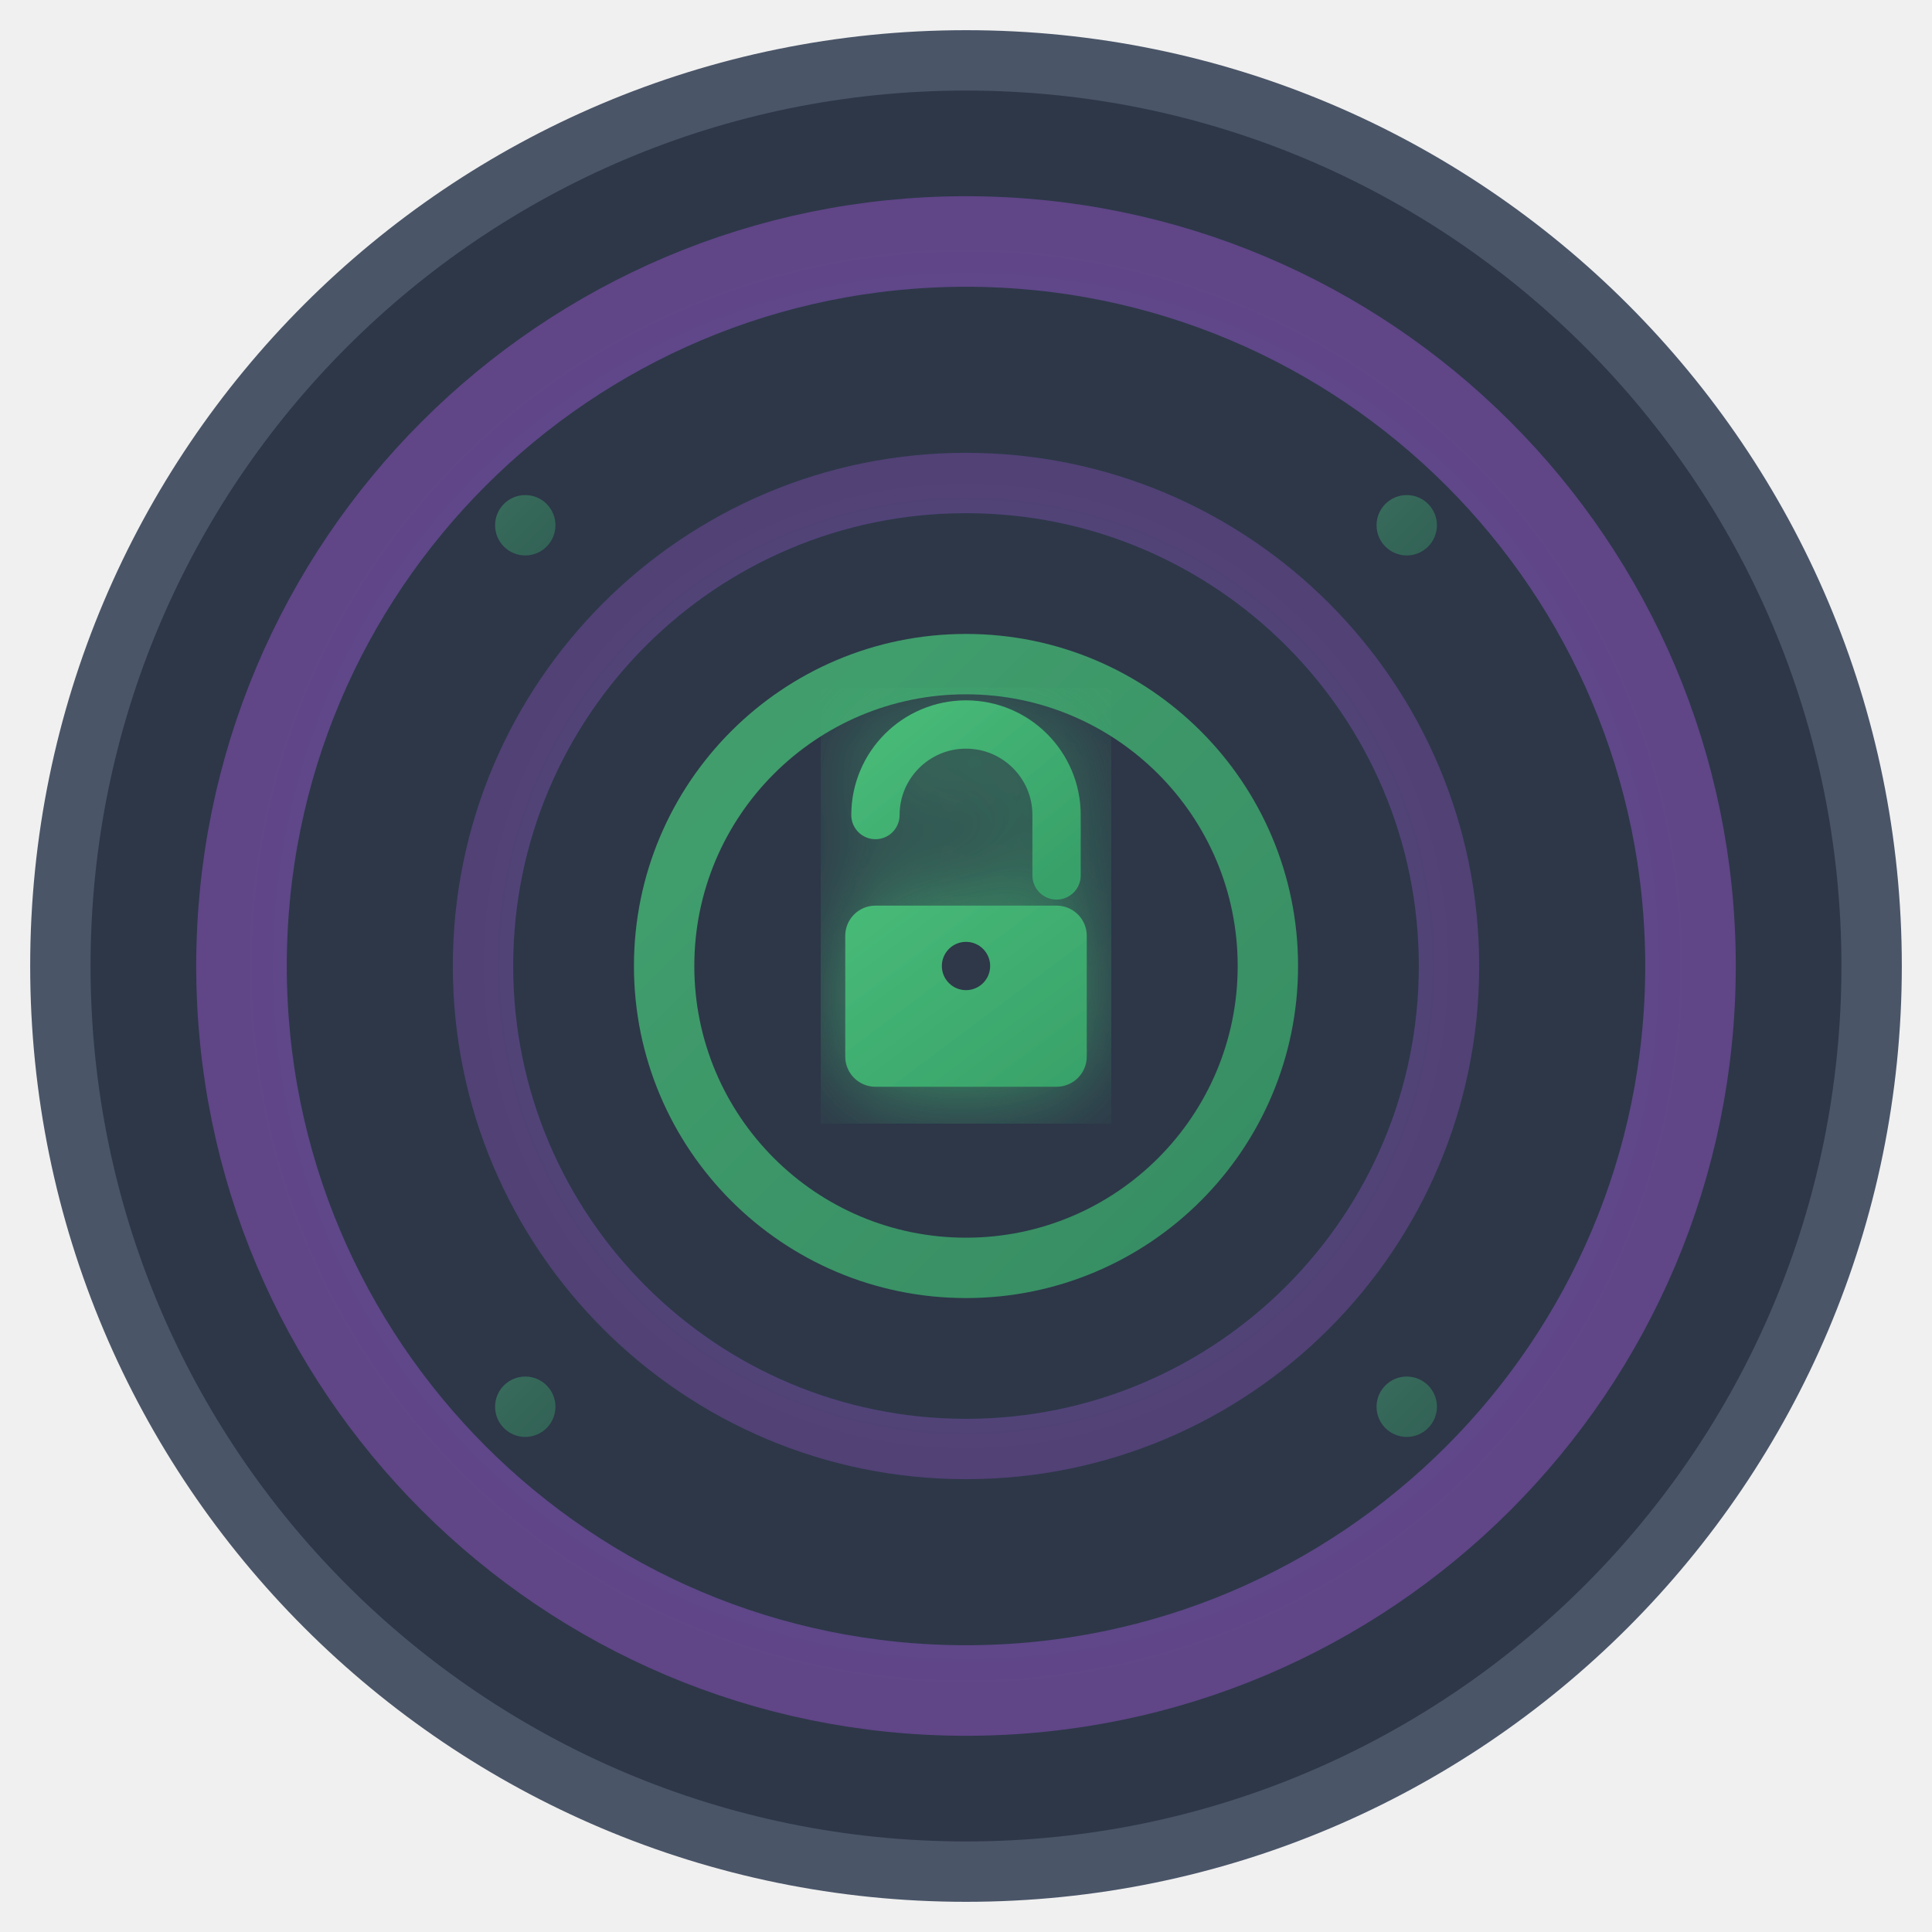
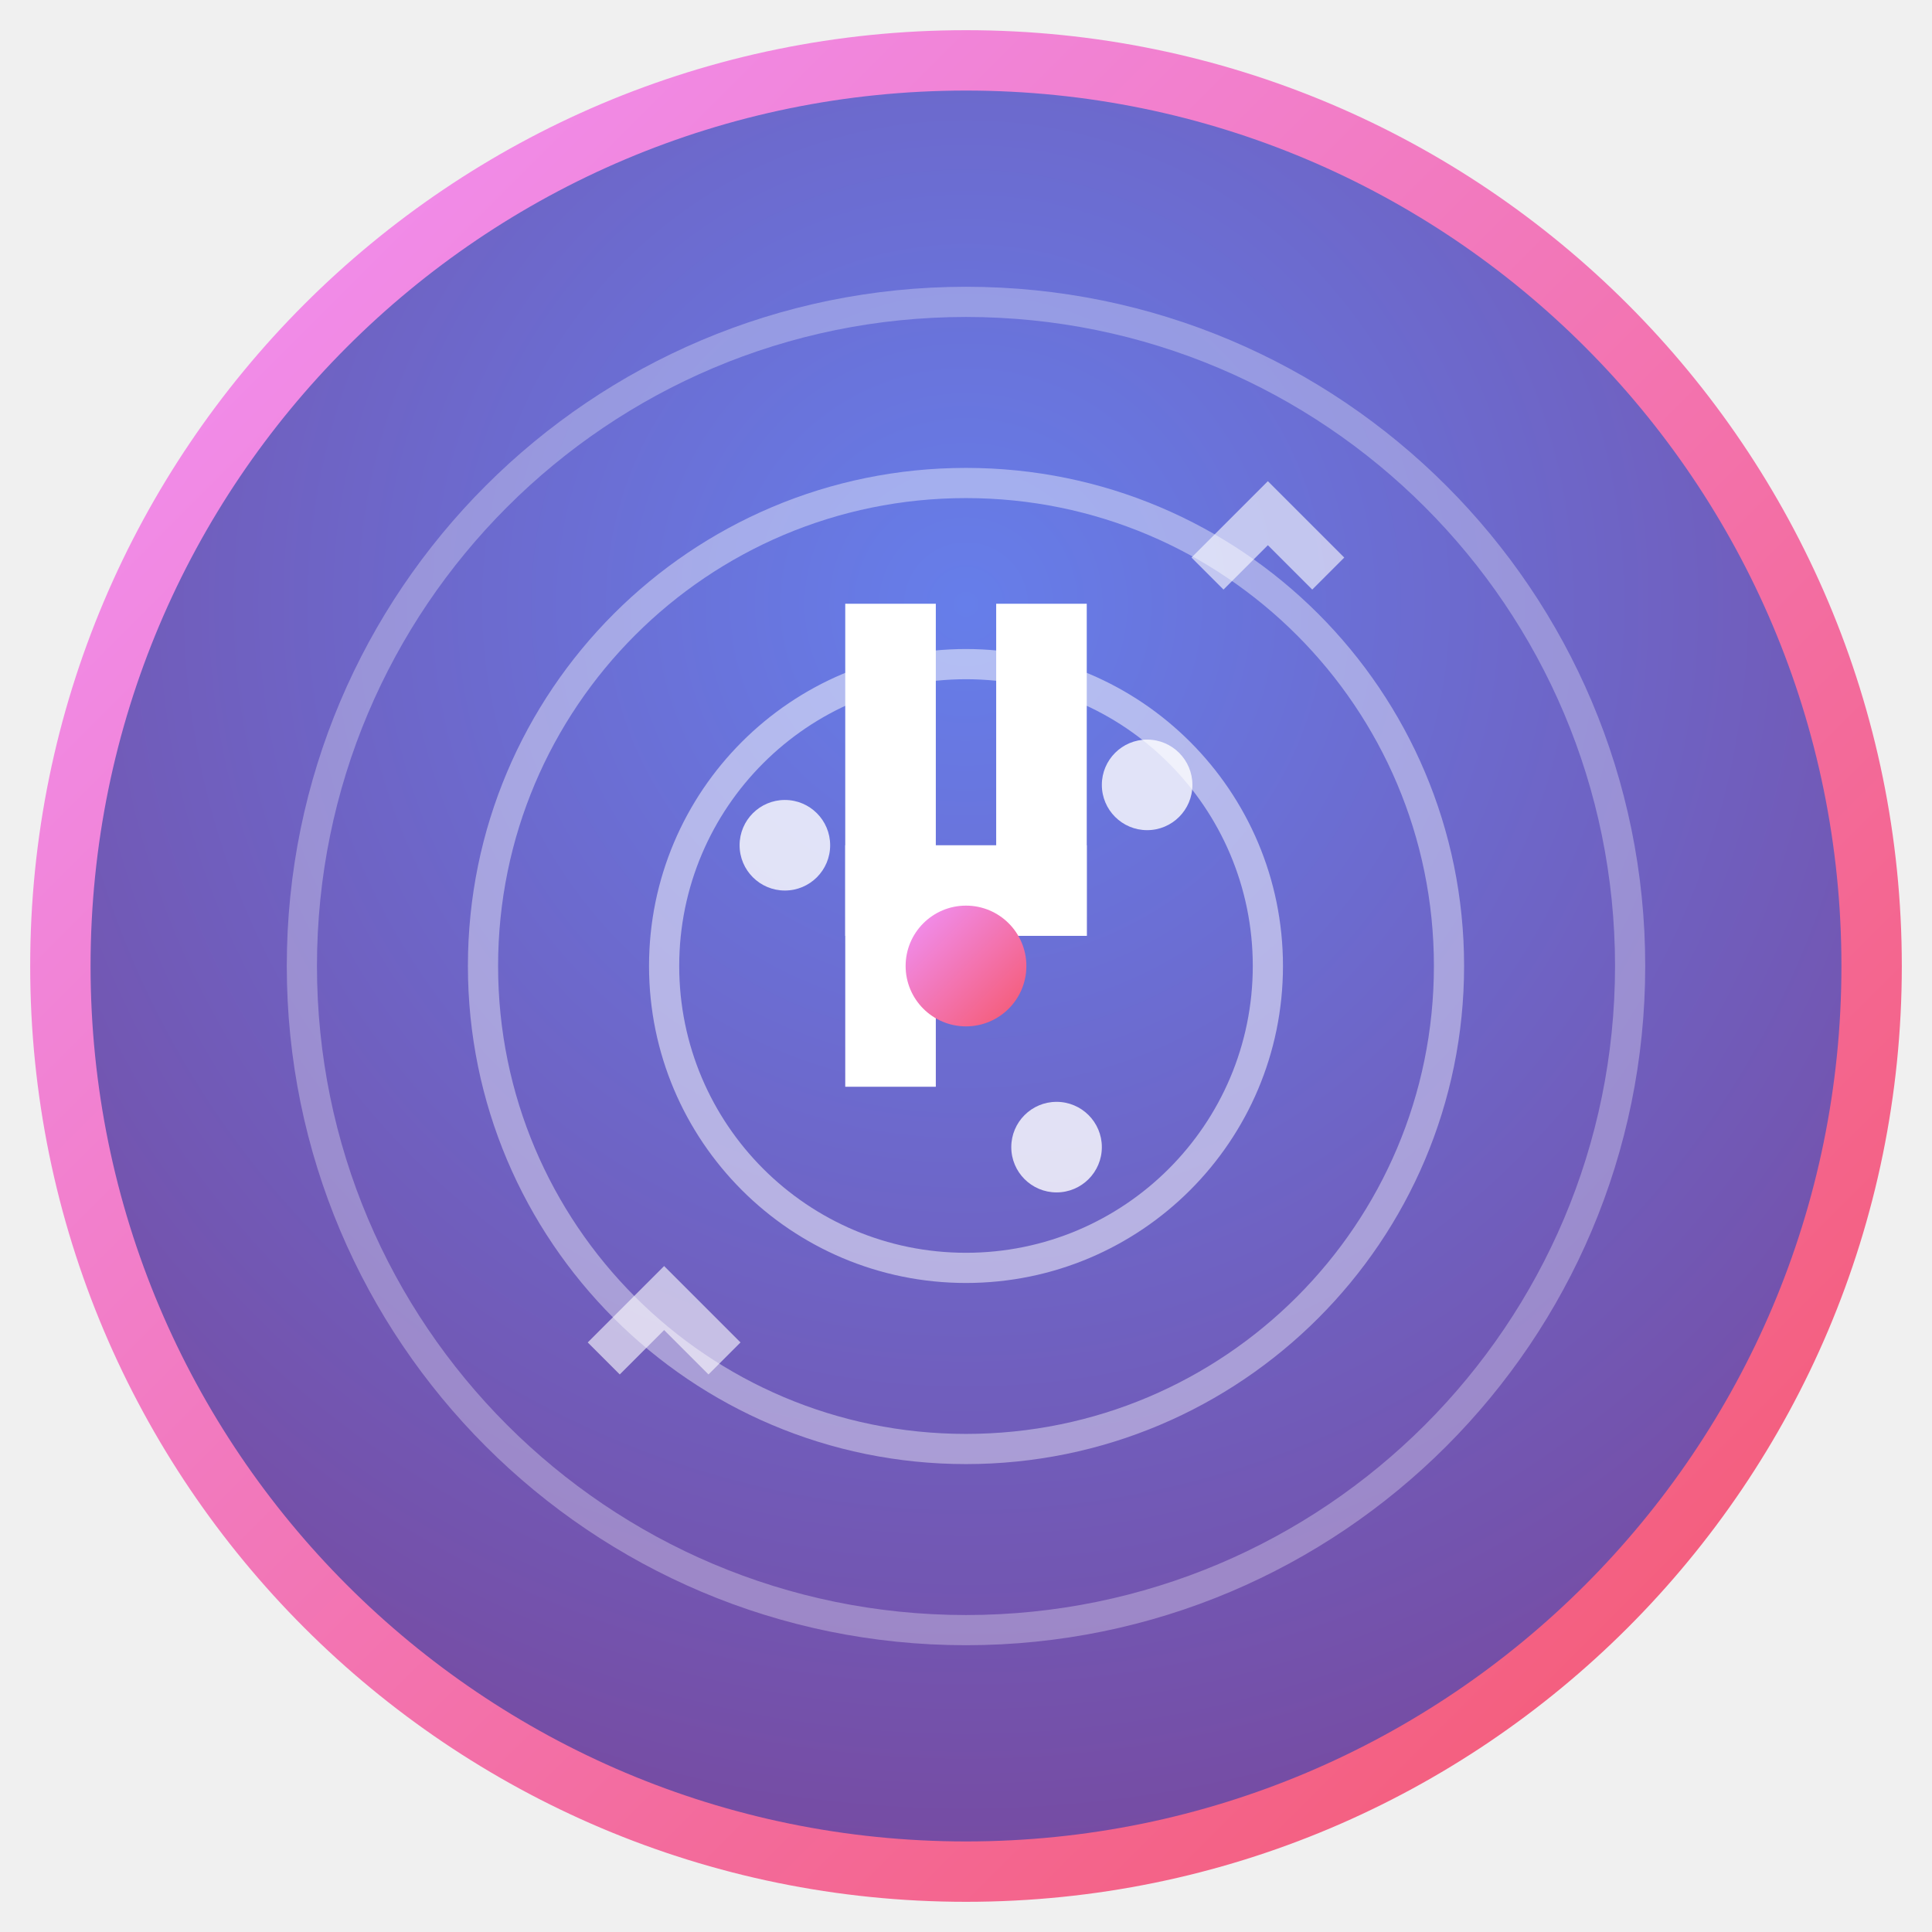
- <svg xmlns="http://www.w3.org/2000/svg" viewBox="0 0 32 32" width="32" height="32">
+ <svg xmlns="http://www.w3.org/2000/svg" viewBox="0 0 64 64">
  <defs>
-     <radialGradient id="outerGrad" cx="50%" cy="50%" r="50%">
-       <stop offset="0%" style="stop-color:#667eea;stop-opacity:0.8" />
-       <stop offset="100%" style="stop-color:#764ba2;stop-opacity:1" />
+     <radialGradient id="bg" cx="50%" cy="30%" r="70%">
+       <stop offset="0%" style="stop-color:#667eea" />
+       <stop offset="100%" style="stop-color:#764ba2" />
    </radialGradient>
-     <linearGradient id="innerGrad" x1="0%" y1="0%" x2="100%" y2="100%">
-       <stop offset="0%" style="stop-color:#48bb78;stop-opacity:1" />
-       <stop offset="100%" style="stop-color:#38a169;stop-opacity:1" />
+     <linearGradient id="accent" x1="0%" y1="0%" x2="100%" y2="100%">
+       <stop offset="0%" style="stop-color:#f093fb" />
+       <stop offset="100%" style="stop-color:#f5576c" />
    </linearGradient>
-     <filter id="glow">
-       <feGaussianBlur stdDeviation="1" result="coloredBlur" />
-       <feMerge>
-         <feMergeNode in="coloredBlur" />
-         <feMergeNode in="SourceGraphic" />
-       </feMerge>
-     </filter>
  </defs>
-   <circle cx="16" cy="16" r="15" fill="#2d3748" stroke="#4a5568" stroke-width="1" />
-   <circle cx="16" cy="16" r="12" fill="none" stroke="url(#outerGrad)" stroke-width="1.5" opacity="0.7" />
-   <circle cx="16" cy="16" r="8" fill="none" stroke="url(#outerGrad)" stroke-width="1" opacity="0.5" />
-   <circle cx="16" cy="16" r="5" fill="none" stroke="url(#innerGrad)" stroke-width="1" opacity="0.8" />
-   <g transform="translate(16,16)" filter="url(#glow)">
-     <rect x="-2" y="-1" width="4" height="3" rx="0.5" fill="url(#innerGrad)" />
-     <path d="M -1.5,-2.5 A 1.5,1.5 0 0,1 1.5,-2.5 L 1.5,-1.5" fill="none" stroke="url(#innerGrad)" stroke-width="0.8" stroke-linecap="round" />
-     <circle cx="0" cy="0" r="0.4" fill="#2d3748" />
+   <circle cx="32" cy="32" r="30" fill="url(#bg)" stroke="url(#accent)" stroke-width="2" />
+   <circle cx="32" cy="32" r="22" fill="none" stroke="rgba(255,255,255,0.3)" stroke-width="1" />
+   <circle cx="32" cy="32" r="16" fill="none" stroke="rgba(255,255,255,0.4)" stroke-width="1" />
+   <circle cx="32" cy="32" r="10" fill="none" stroke="rgba(255,255,255,0.5)" stroke-width="1" />
+   <g fill="white" stroke="none">
+     <rect x="28" y="20" width="3" height="16" />
+     <rect x="28" y="28" width="8" height="3" />
+     <rect x="33" y="20" width="3" height="11" />
  </g>
-   <g stroke="url(#innerGrad)" stroke-width="0.5" opacity="0.6">
-     <line x1="16" y1="4" x2="16" y2="7" stroke-linecap="round" />
-     <line x1="28" y1="16" x2="25" y2="16" stroke-linecap="round" />
-     <line x1="16" y1="28" x2="16" y2="25" stroke-linecap="round" />
-     <line x1="4" y1="16" x2="7" y2="16" stroke-linecap="round" />
-   </g>
-   <g fill="url(#innerGrad)" opacity="0.4">
-     <circle cx="23.3" cy="8.7" r="0.5" />
-     <circle cx="23.3" cy="23.3" r="0.5" />
-     <circle cx="8.7" cy="23.3" r="0.5" />
-     <circle cx="8.7" cy="8.7" r="0.5" />
-   </g>
+   <circle cx="32" cy="32" r="2" fill="url(#accent)" />
+   <circle cx="26" cy="28" r="1.5" fill="rgba(255,255,255,0.8)" />
+   <circle cx="38" cy="26" r="1.5" fill="rgba(255,255,255,0.8)" />
+   <circle cx="35" cy="38" r="1.5" fill="rgba(255,255,255,0.8)" />
+   <path d="M20 45 L22 43 L24 45" stroke="rgba(255,255,255,0.6)" stroke-width="1.5" fill="none" />
+   <path d="M40 19 L42 17 L44 19" stroke="rgba(255,255,255,0.6)" stroke-width="1.5" fill="none" />
</svg>
